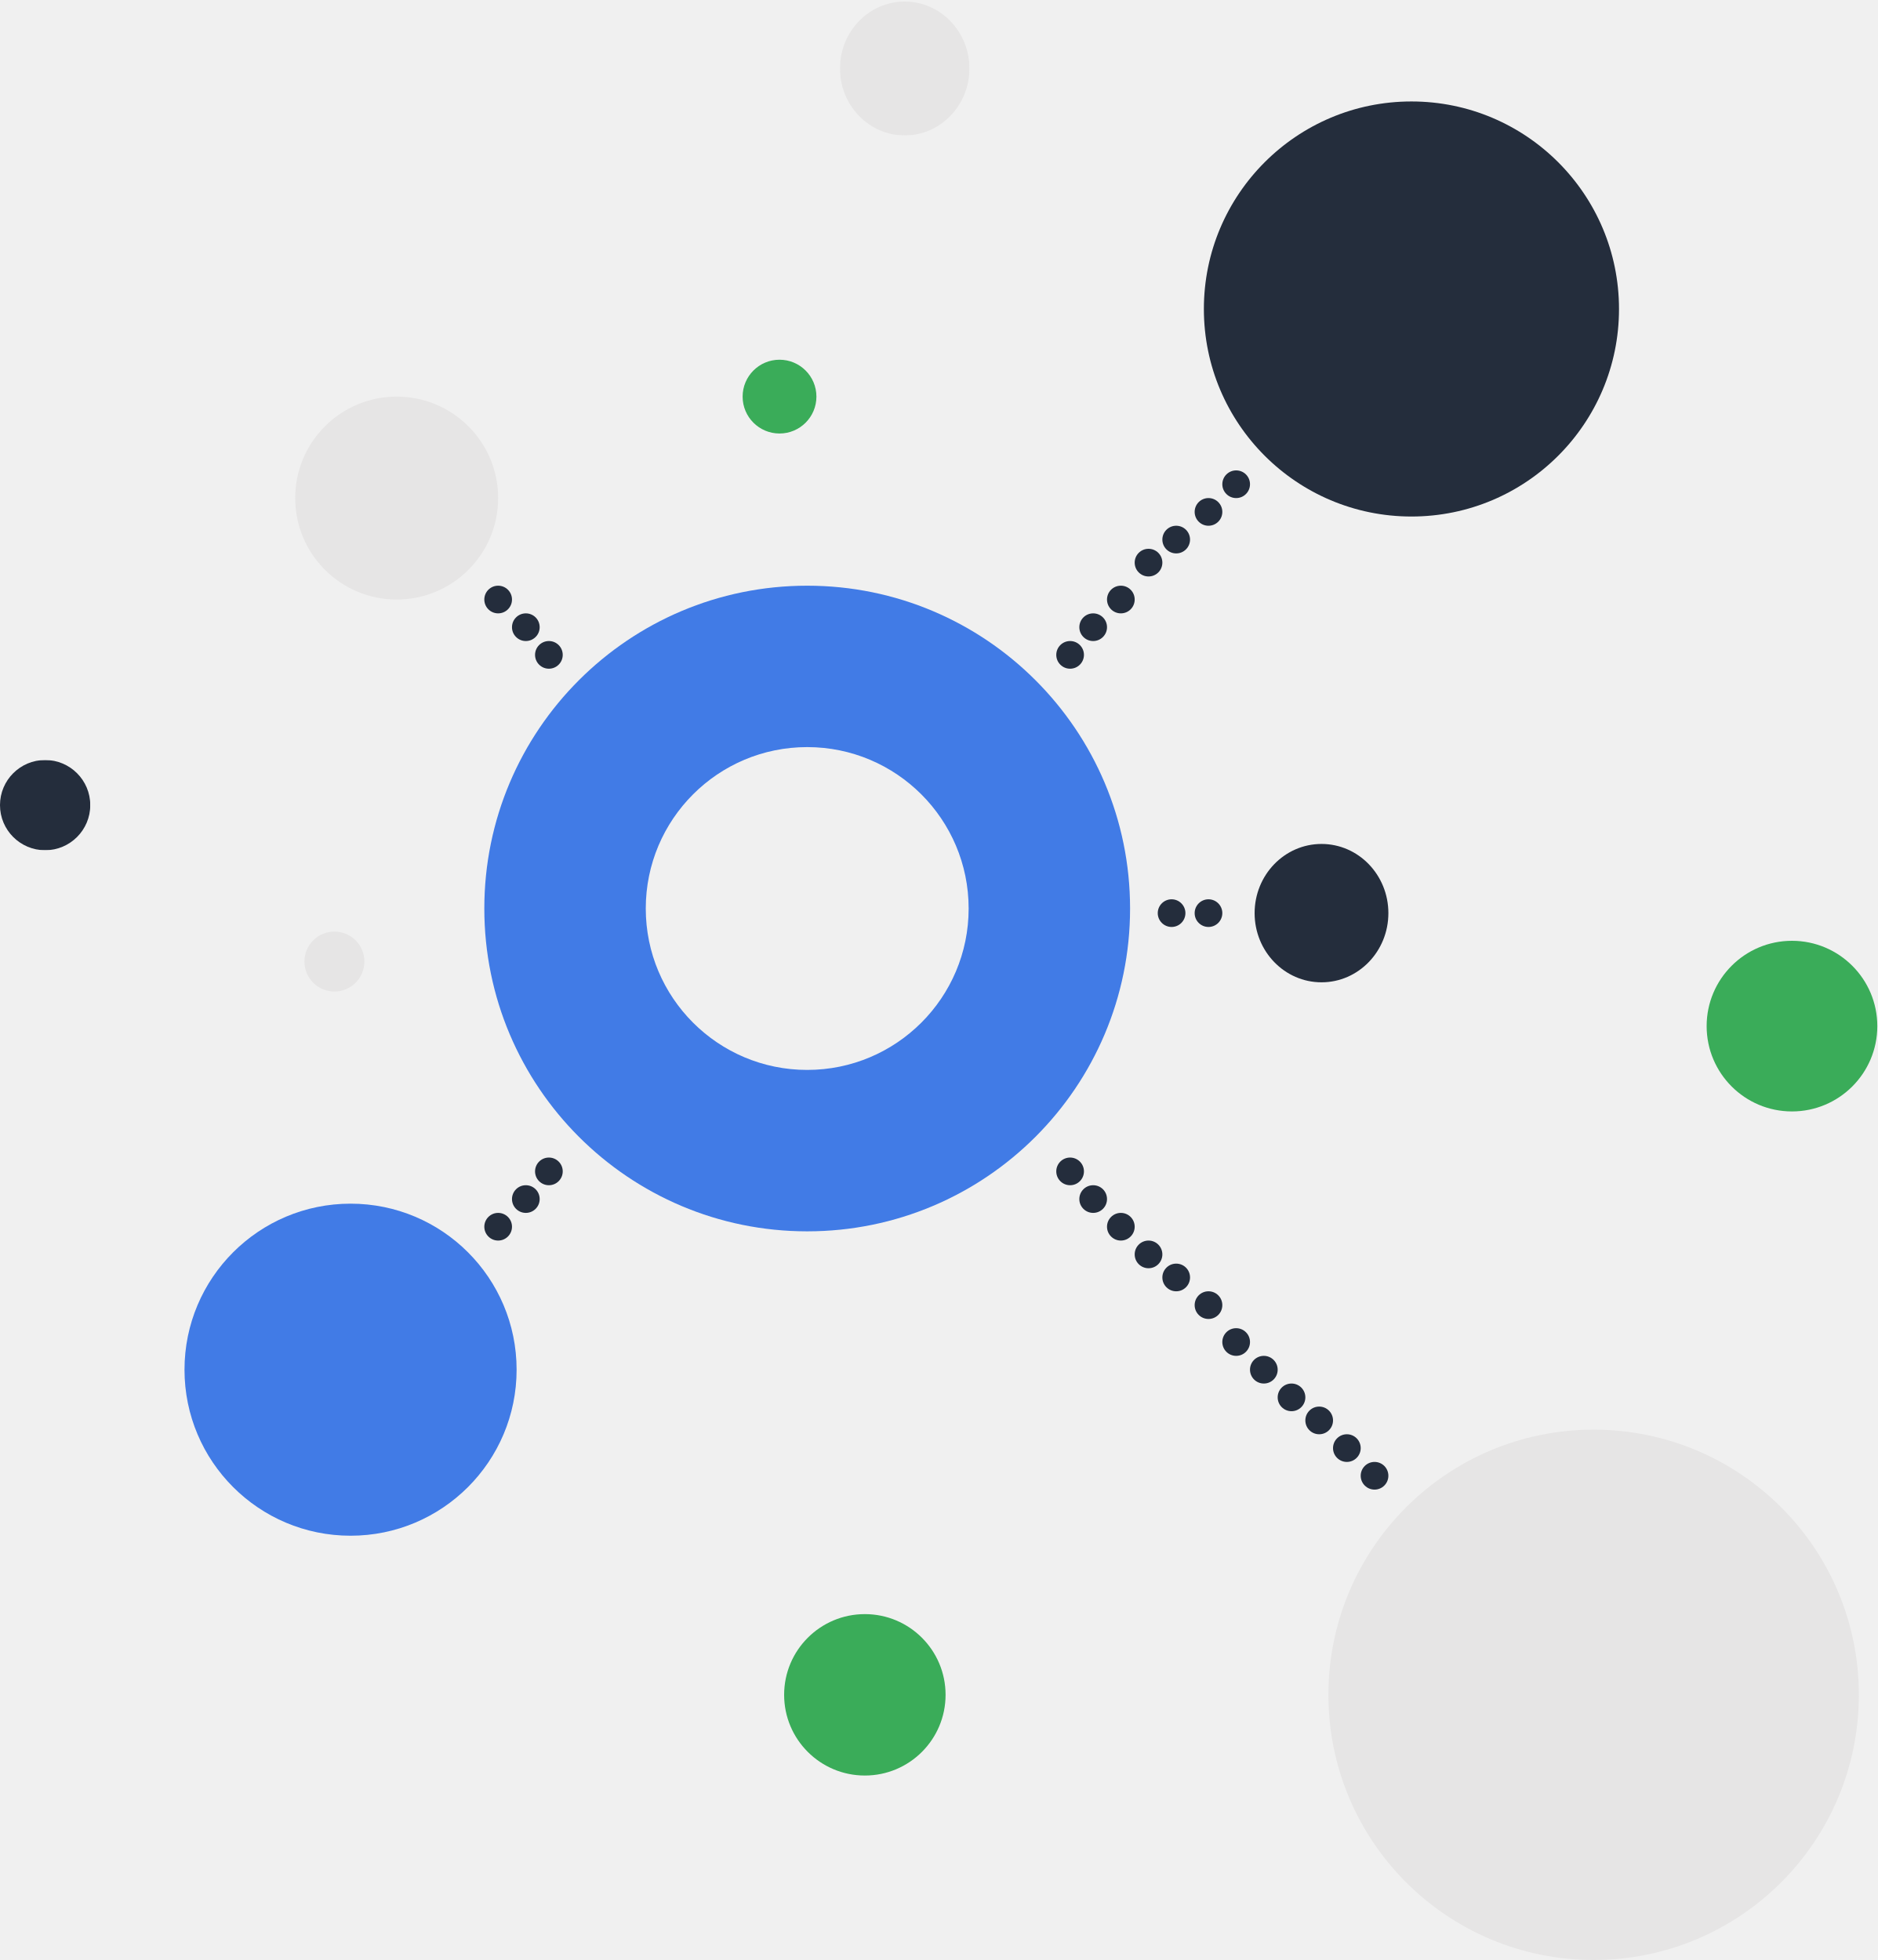
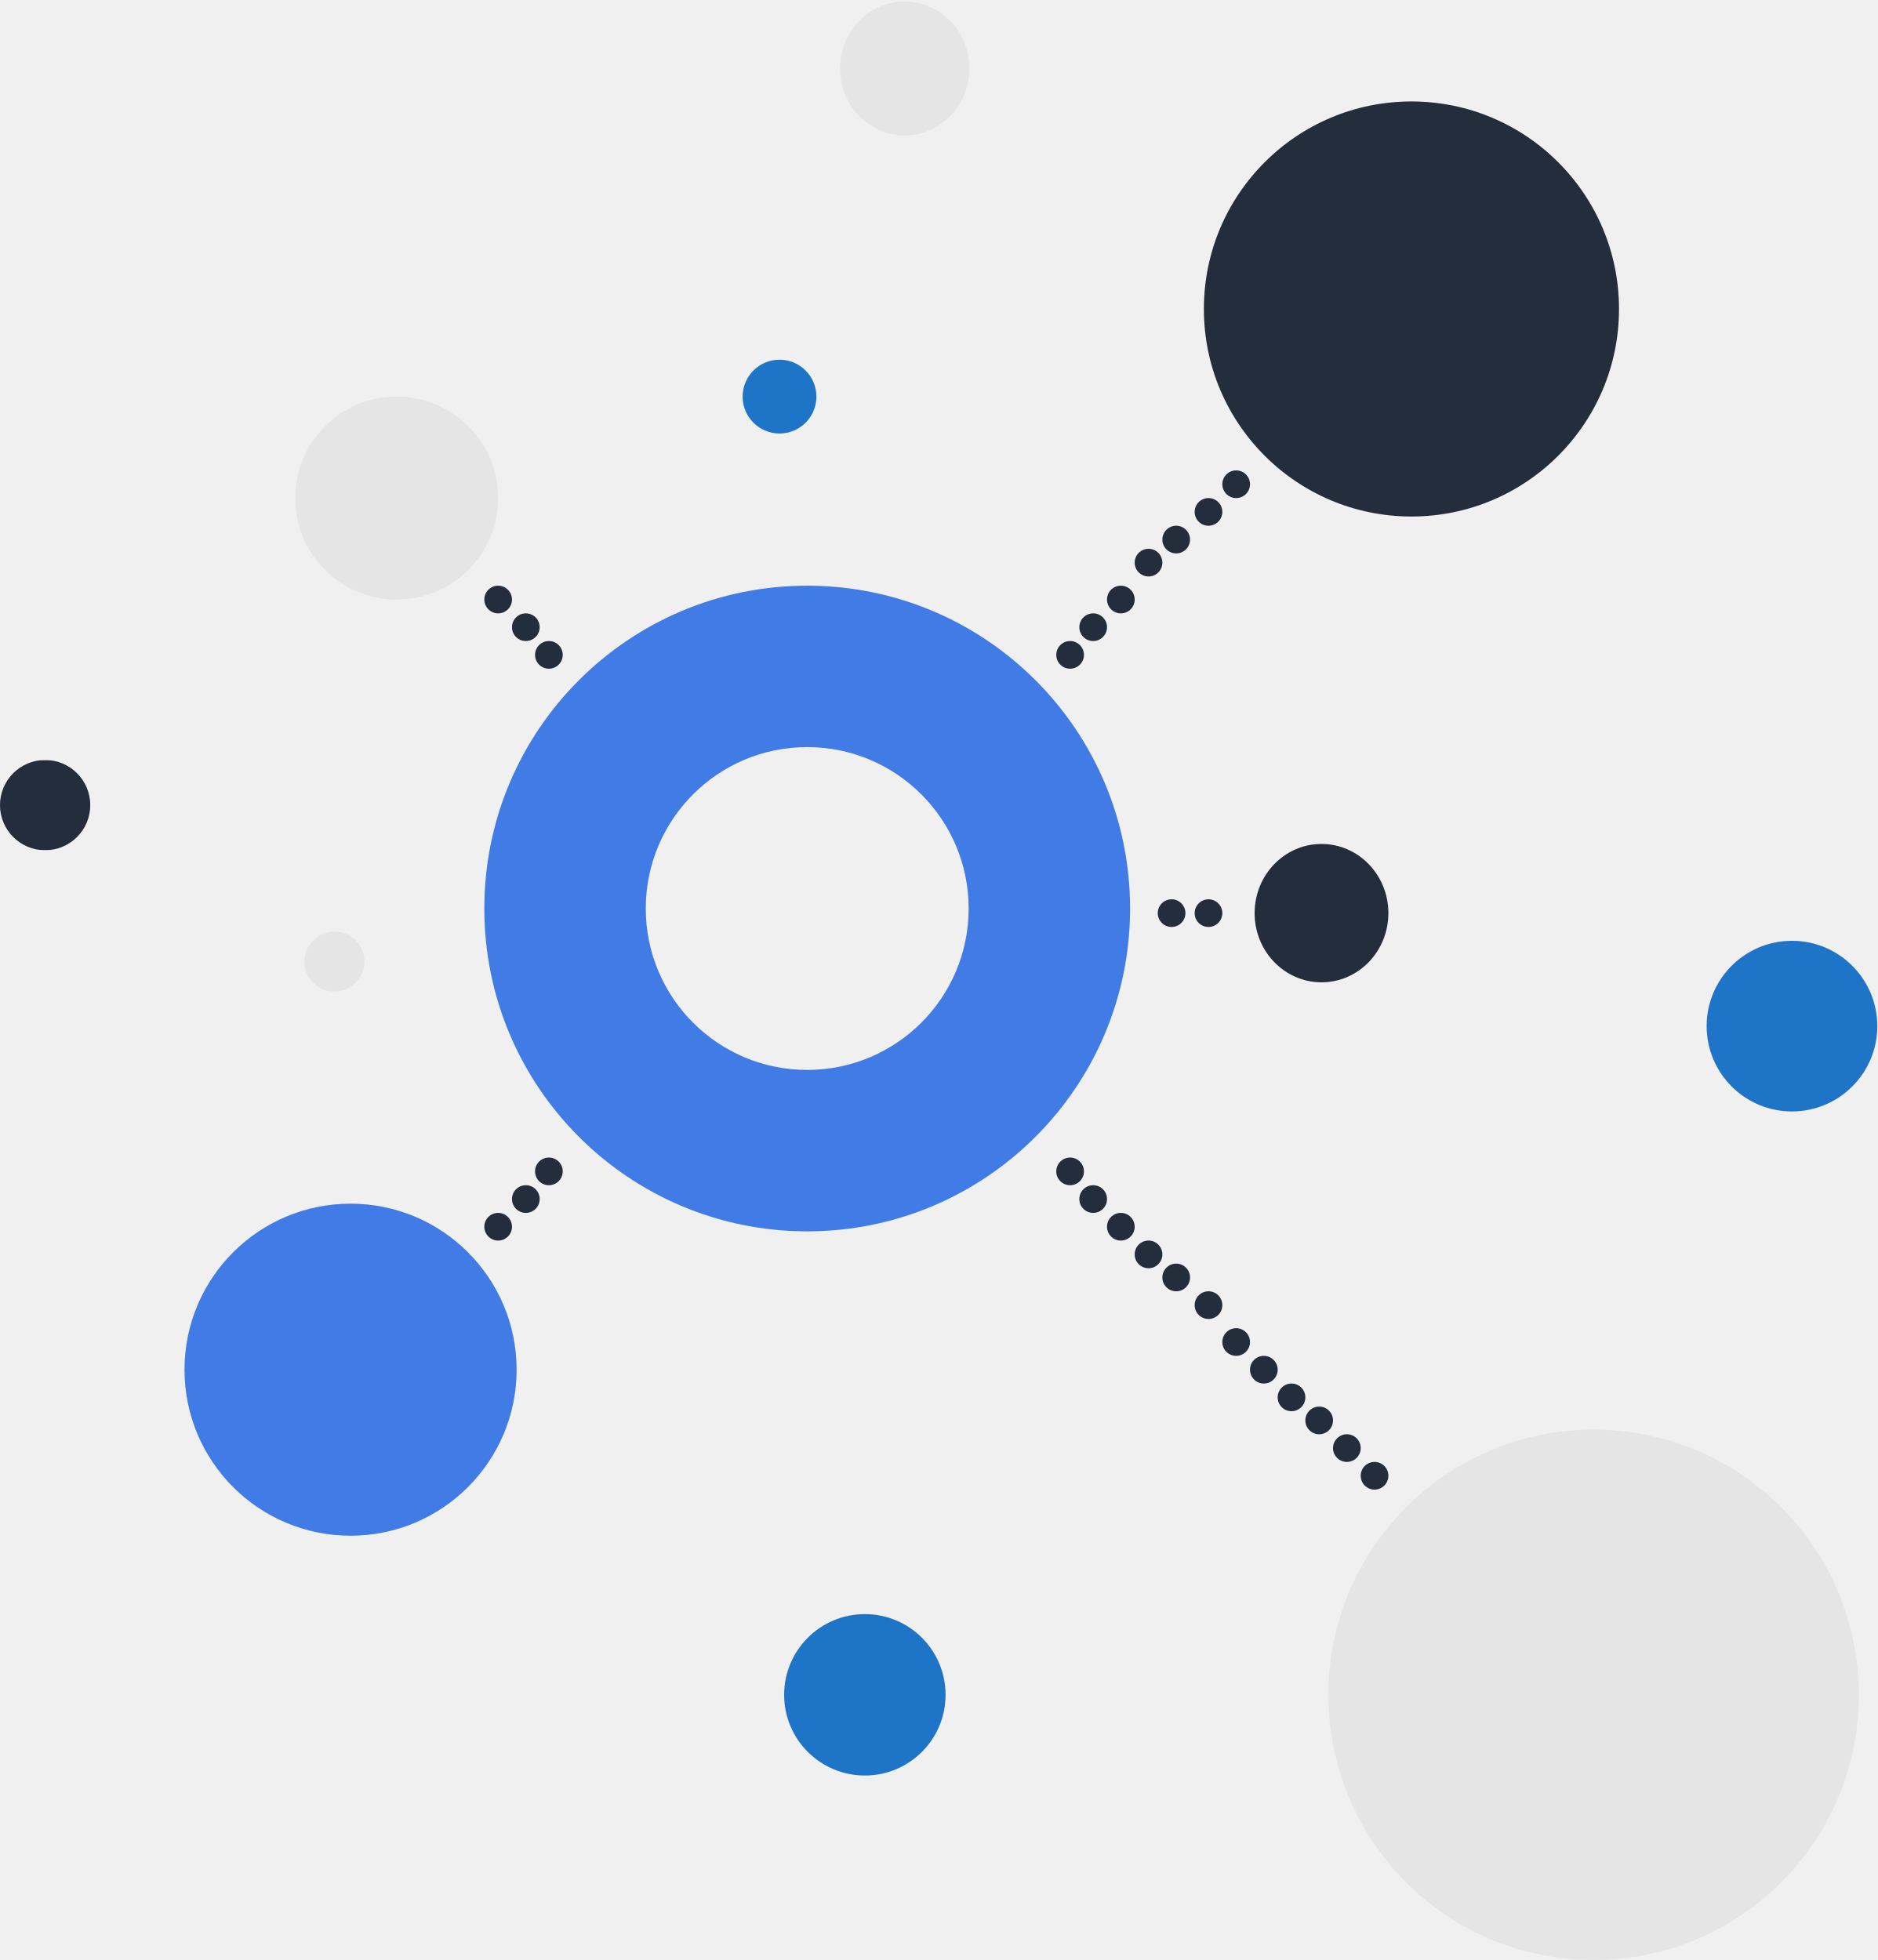
<svg xmlns="http://www.w3.org/2000/svg" xmlns:xlink="http://www.w3.org/1999/xlink" width="407px" height="425px" viewBox="0 0 407 425" version="1.1">
  <defs>
    <polygon id="path-1" points="0 0.796 19.569 0.796 19.569 20.363 0 20.363" />
    <polygon id="path-3" points="0.106 0.337 28.167 0.337 28.167 29.364 0.106 29.364" />
  </defs>
  <g id="Landing-Page" stroke="none" stroke-width="1" fill="none" fill-rule="evenodd">
    <g id="WhitePage_Landing" transform="translate(-228, -881)">
      <g id="vision" transform="translate(228, 881)">
        <g>
-           <path d="M177,86 C177,90.418 173.418,94 168.999,94 C164.582,94 161,90.418 161,86 C161,81.584 164.582,78 168.999,78 C173.418,78 177,81.584 177,86" id="Fill-1" fill="#3AAC59" />
+           <path d="M177,86 C177,90.418 173.418,94 168.999,94 C164.582,94 161,90.418 161,86 C161,81.584 164.582,78 168.999,78 C173.418,78 177,81.584 177,86" id="Fill-1" fill="#1e75c7" />
          <g id="Group-5" transform="translate(0, 164)">
            <mask id="mask-2" fill="white">
              <use xlink:href="#path-1" />
            </mask>
            <g id="Clip-4" />
            <path d="M19.569,10.58 C19.569,15.981 15.185,20.363 9.785,20.363 C4.384,20.363 -0.001,15.981 -0.001,10.58 C-0.001,5.176 4.384,0.796 9.785,0.796 C15.185,0.796 19.569,5.176 19.569,10.58" id="Fill-3" fill="#242D3C" mask="url(#mask-2)" />
          </g>
          <path d="M79,208.5 C79,212.089 76.089,215 72.501,215 C68.911,215 66,212.089 66,208.5 C66,204.909 68.911,202 72.501,202 C76.089,202 79,204.909 79,208.5" id="Fill-6" fill="#E6E5E5" />
          <g id="Group-10" transform="translate(182, 0)">
            <mask id="mask-4" fill="white">
              <use xlink:href="#path-3" />
            </mask>
            <g id="Clip-9" />
            <path d="M28.167,14.85 C28.167,22.865 21.881,29.364 14.137,29.364 C6.391,29.364 0.106,22.865 0.106,14.85 C0.106,6.837 6.391,0.336 14.137,0.336 C21.881,0.336 28.167,6.837 28.167,14.85" id="Fill-8" fill="#E6E5E5" mask="url(#mask-4)" />
          </g>
-           <path d="M407,222.5 C407,232.716 398.713,241 388.5,241 C378.277,241 370,232.716 370,222.5 C370,212.287 378.277,204 388.5,204 C398.713,204 407,212.287 407,222.5" id="Fill-11" fill="#3AAC59" />
+           <path d="M407,222.5 C407,232.716 398.713,241 388.5,241 C378.277,241 370,232.716 370,222.5 C370,212.287 378.277,204 388.5,204 C398.713,204 407,212.287 407,222.5" id="Fill-11" fill="#1e75c7" />
          <path d="M174.998,231.999 C155.669,231.999 140.002,216.33 140.002,196.999 C140.002,177.667 155.669,161.998 174.998,161.998 C194.329,161.998 210.002,177.667 210.002,196.999 C210.002,216.33 194.329,231.999 174.998,231.999 M174.998,127 C136.338,127 105,158.336 105,196.999 C105,235.662 136.338,267 174.998,267 C213.662,267 245,235.662 245,196.999 C245,158.336 213.662,127 174.998,127" id="Fill-13" fill="#417BE6" />
          <path d="M403,367.5 C403,399.26 377.256,425.002 345.5,425 C313.742,425.002 288,399.26 288,367.5 C287.998,335.743 313.742,309.998 345.5,310 C377.256,309.998 403,335.743 403,367.5" id="Fill-15" fill="#E6E5E5" />
          <path d="M112,297 C112,316.882 95.882,333 76.001,333 C56.116,333 40,316.882 40,297 C40,277.118 56.116,261 76.001,261 C95.882,261 112,277.118 112,297" id="Fill-17" fill="#417BE6" />
          <path d="M351,67.001 C351,91.852 330.856,112 306.002,112 C281.149,112 261,91.852 261,67.001 C261,42.148 281.149,22 306,22 C330.854,22 351,42.148 351,67.001" id="Fill-19" fill="#242D3C" />
          <path d="M108,108 C108,120.15 98.15,130 86,130 C73.847,130 64,120.15 64,108 C64,95.85 73.847,86 86,86 C98.148,86 108,95.85 108,108" id="Fill-21" fill="#E6E5E5" />
          <path d="M301,198 C301,206.285 294.511,213 286.502,213 C278.492,213 272,206.285 272,198 C272,189.715 278.492,183 286.502,183 C294.511,183 301,189.715 301,198" id="Fill-23" fill="#242D3C" />
-           <path d="M205,367.5 C205,377.166 197.167,385 187.502,385 C177.833,385 170,377.166 170,367.5 C170,357.834 177.833,350 187.502,350 C197.167,350 205,357.834 205,367.5" id="Fill-25" fill="#3AAC59" />
+           <path d="M205,367.5 C205,377.166 197.167,385 187.502,385 C177.833,385 170,377.166 170,367.5 C170,357.834 177.833,350 187.502,350 C197.167,350 205,357.834 205,367.5" id="Fill-25" fill="#1e75c7" />
          <path d="M107.999,133 C107.197,133 106.443,132.687 105.879,132.121 C104.708,130.953 104.708,129.047 105.876,127.877 C106.443,127.313 107.197,127 107.997,127 C108.799,127 109.553,127.315 110.12,127.879 C110.687,128.446 111,129.2 111,130.001 C111,130.803 110.687,131.554 110.12,132.121 C109.556,132.687 108.802,133 107.999,133" id="Fill-27" fill="#242D3C" />
          <path d="M113.999,139 C113.199,139 112.445,138.687 111.878,138.12 C111.31,137.553 110.997,136.799 111,136 C111,135.198 111.313,134.444 111.88,133.877 C112.445,133.313 113.199,133 114.002,133 C114.802,133 115.556,133.313 116.123,133.877 C117.292,135.048 117.292,136.952 116.123,138.12 C115.556,138.687 114.799,139 113.999,139" id="Fill-29" fill="#242D3C" />
          <path d="M119,145 C118.2,145 117.446,144.687 116.879,144.12 C115.707,142.952 115.707,141.048 116.879,139.877 C117.446,139.313 118.2,139 119,139 C119.802,139 120.557,139.313 121.121,139.877 C122.293,141.048 122.293,142.952 121.121,144.12 C120.554,144.687 119.8,145 119,145" id="Fill-31" fill="#242D3C" />
          <path d="M254.003,201 C252.349,201 251.003,199.656 251,198.001 C251,196.347 252.346,195 254.003,195 C255.654,195 256.997,196.347 257,197.999 C256.997,199.656 255.654,201 254.003,201" id="Fill-33" fill="#242D3C" />
          <path d="M262.001,201 C261.2,201 260.445,200.687 259.876,200.118 C259.31,199.551 259,198.799 259,198 C259,196.348 260.346,195 261.999,195 C263.654,195 265,196.345 265,198 C264.997,199.655 263.652,201 262.001,201" id="Fill-35" fill="#242D3C" />
          <path d="M107.999,269 C107.197,269 106.443,268.687 105.879,268.121 C105.313,267.554 105,266.803 105,266.001 C105,265.202 105.313,264.449 105.877,263.882 C106.446,263.315 107.2,263 107.999,263 C108.8,263 109.554,263.315 110.121,263.879 C110.687,264.446 111,265.2 111,265.999 C111,266.8 110.687,267.554 110.118,268.123 C109.551,268.687 108.798,269 107.999,269" id="Fill-37" fill="#242D3C" />
          <path d="M113.998,263 C113.198,263 112.444,262.687 111.877,262.123 C110.707,260.952 110.707,259.048 111.879,257.874 C112.444,257.31 113.196,257 113.998,257 C114.801,257 115.556,257.313 116.123,257.877 C117.292,259.048 117.292,260.952 116.123,262.12 C115.556,262.687 114.801,263 113.998,263" id="Fill-39" fill="#242D3C" />
          <path d="M118.995,257 C118.194,257 117.44,256.687 116.876,256.123 C115.708,254.955 115.708,253.05 116.878,251.879 C117.445,251.313 118.199,251 119.001,251 C119.803,251 120.554,251.313 121.121,251.877 C121.687,252.443 122,253.197 122,253.999 C122,254.8 121.685,255.551 121.118,256.121 C120.551,256.687 119.797,257 118.995,257" id="Fill-41" fill="#242D3C" />
          <path d="M268.001,108 C267.198,108 266.444,107.687 265.88,107.12 C265.313,106.553 265,105.802 265,105 C265,104.198 265.313,103.444 265.88,102.877 C266.444,102.313 267.201,102 268.001,102 C268.803,102 269.557,102.313 270.124,102.877 C271.292,104.045 271.292,105.952 270.121,107.12 C269.557,107.687 268.803,108 268.001,108" id="Fill-43" fill="#242D3C" />
          <path d="M261.998,114 C261.198,114 260.444,113.687 259.877,113.12 C258.708,111.949 258.708,110.048 259.877,108.877 C260.441,108.313 261.196,108 261.998,108 C262.798,108 263.555,108.313 264.12,108.88 C264.687,109.447 265,110.201 265,111 C265,111.802 264.687,112.553 264.12,113.12 C263.553,113.687 262.798,114 261.998,114" id="Fill-45" fill="#242D3C" />
          <path d="M255,120 C254.2,120 253.446,119.687 252.879,119.12 C251.707,117.952 251.707,116.048 252.879,114.877 C253.443,114.313 254.198,114 255,114 C255.802,114 256.557,114.313 257.121,114.877 C258.293,116.048 258.293,117.952 257.121,119.12 C256.554,119.687 255.8,120 255,120" id="Fill-47" fill="#242D3C" />
          <path d="M249.001,125 C248.201,125 247.444,124.687 246.877,124.12 C245.707,122.952 245.707,121.048 246.879,119.877 C247.444,119.313 248.198,119 249.001,119 C249.804,119 250.558,119.313 251.123,119.877 C252.292,121.048 252.292,122.952 251.125,124.12 C250.558,124.687 249.801,125 249.001,125" id="Fill-49" fill="#242D3C" />
          <path d="M243.002,133 C242.199,133 241.445,132.687 240.877,132.12 C239.708,130.949 239.708,129.048 240.877,127.877 C241.442,127.313 242.199,127 243.002,127 C243.805,127 244.557,127.313 245.125,127.877 C246.292,129.045 246.292,130.949 245.125,132.123 C244.557,132.687 243.805,133 243.002,133" id="Fill-51" fill="#242D3C" />
          <path d="M236.997,139 C236.195,139 235.441,138.687 234.876,138.121 C233.708,136.953 233.708,135.05 234.876,133.879 C235.443,133.313 236.197,133 237,133 C237.799,133 238.553,133.313 239.12,133.877 C239.687,134.446 240,135.2 240,135.999 C240,136.8 239.687,137.554 239.12,138.121 C238.553,138.687 237.797,139 236.997,139" id="Fill-53" fill="#242D3C" />
          <path d="M231.999,145 C231.197,145 230.443,144.687 229.879,144.123 C229.313,143.556 229,142.802 229,142 C229,141.198 229.313,140.444 229.879,139.877 C230.446,139.313 231.2,139 232.001,139 C232.803,139 233.557,139.313 234.121,139.877 C234.687,140.444 235,141.198 235,141.997 C235,142.799 234.687,143.553 234.121,144.12 C233.554,144.687 232.8,145 231.999,145" id="Fill-55" fill="#242D3C" />
          <path d="M231.999,257 C231.197,257 230.443,256.687 229.879,256.121 C228.708,254.953 228.708,253.047 229.876,251.877 C230.443,251.313 231.197,251 231.997,251 C232.799,251 233.553,251.315 234.12,251.879 C234.687,252.446 235,253.2 235,254.001 C235,254.803 234.687,255.554 234.12,256.121 C233.556,256.687 232.802,257 231.999,257" id="Fill-57" fill="#242D3C" />
          <path d="M236.999,263 C236.199,263 235.445,262.687 234.878,262.12 C234.31,261.553 233.997,260.799 234,260 C234,259.198 234.313,258.444 234.88,257.877 C235.445,257.313 236.199,257 237.002,257 C237.802,257 238.556,257.313 239.123,257.877 C240.292,259.048 240.292,260.952 239.123,262.12 C238.556,262.687 237.799,263 236.999,263" id="Fill-59" fill="#242D3C" />
          <path d="M243.001,269 C242.201,269 241.447,268.687 240.88,268.12 C240.313,267.553 240,266.802 240,266 C240,265.198 240.313,264.444 240.88,263.877 C241.447,263.313 242.201,263 243.001,263 C243.803,263 244.557,263.313 245.121,263.877 C246.293,265.048 246.293,266.952 245.121,268.12 C244.554,268.687 243.8,269 243.001,269" id="Fill-61" fill="#242D3C" />
          <path d="M249.001,275 C248.198,275 247.444,274.687 246.877,274.121 C246.313,273.554 246,272.8 246,271.999 C246,271.2 246.313,270.446 246.877,269.879 C247.444,269.313 248.201,269 249.001,269 C249.8,269 250.554,269.313 251.121,269.877 C252.293,271.047 252.293,272.953 251.121,274.121 C250.557,274.687 249.803,275 249.001,275" id="Fill-63" fill="#242D3C" />
          <path d="M255.001,280 C254.199,280 253.447,279.687 252.88,279.123 C252.313,278.553 252,277.799 252,277 C252,276.201 252.313,275.447 252.88,274.877 C253.444,274.313 254.199,274 255.001,274 C255.803,274 256.558,274.313 257.125,274.877 C258.294,276.048 258.291,277.952 257.122,279.12 C256.555,279.687 255.801,280 255.001,280" id="Fill-65" fill="#242D3C" />
          <path d="M262.001,286 C261.198,286 260.444,285.687 259.877,285.12 C258.708,283.952 258.708,282.048 259.877,280.877 C260.441,280.313 261.196,280 261.998,280 C262.801,280 263.558,280.313 264.122,280.877 C265.294,282.048 265.291,283.952 264.122,285.123 C263.558,285.687 262.803,286 262.001,286" id="Fill-67" fill="#242D3C" />
          <path d="M268,294 C267.2,294 266.443,293.687 265.876,293.121 C264.708,291.95 264.708,290.047 265.876,288.879 C266.441,288.313 267.195,288 267.997,288 C268.799,288 269.553,288.315 270.12,288.879 C270.687,289.446 271,290.2 271,291.001 C271,291.803 270.687,292.554 270.12,293.123 C269.556,293.687 268.802,294 268,294" id="Fill-69" fill="#242D3C" />
          <path d="M274.002,300 C273.199,300 272.442,299.687 271.878,299.121 C270.709,297.95 270.706,296.047 271.875,294.877 C272.442,294.313 273.197,294 273.996,294 C274.799,294 275.553,294.315 276.12,294.879 C276.687,295.449 277,296.202 277,297.001 C277.003,297.803 276.69,298.554 276.123,299.123 C275.556,299.687 274.804,300 274.002,300" id="Fill-71" fill="#242D3C" />
          <path d="M280,306 C279.197,306 278.443,305.687 277.876,305.12 C276.708,303.952 276.708,302.048 277.876,300.877 C278.443,300.313 279.2,300 280,300 C280.799,300 281.553,300.313 282.12,300.877 C282.687,301.444 283,302.201 283,303 C283,303.802 282.687,304.553 282.12,305.123 C281.553,305.687 280.799,306 280,306" id="Fill-73" fill="#242D3C" />
          <path d="M285.999,311 C285.197,311 284.443,310.69 283.879,310.123 C282.707,308.952 282.707,307.048 283.879,305.877 C284.443,305.313 285.197,305 285.999,305 C286.799,305 287.556,305.313 288.123,305.88 C288.687,306.447 289,307.201 289,308 C289,308.802 288.687,309.556 288.12,310.123 C287.556,310.687 286.802,311 285.999,311" id="Fill-75" fill="#242D3C" />
          <path d="M291.999,317 C291.197,317 290.442,316.687 289.875,316.12 C288.706,314.952 288.709,313.048 289.878,311.88 C290.445,311.313 291.199,311 292.002,311 C292.801,311 293.556,311.313 294.12,311.877 C294.687,312.444 295,313.201 295,314 C295,314.799 294.687,315.553 294.12,316.12 C293.556,316.687 292.801,317 291.999,317" id="Fill-77" fill="#242D3C" />
          <path d="M298.001,323 C297.201,323 296.447,322.687 295.88,322.12 C295.313,321.553 295,320.802 295,320 C295,319.198 295.313,318.444 295.88,317.877 C296.447,317.313 297.201,317 298.001,317 C298.803,317 299.557,317.313 300.124,317.877 C301.292,319.048 301.292,320.952 300.121,322.12 C299.554,322.687 298.8,323 298.001,323" id="Fill-79" fill="#242D3C" />
        </g>
      </g>
    </g>
  </g>
</svg>
